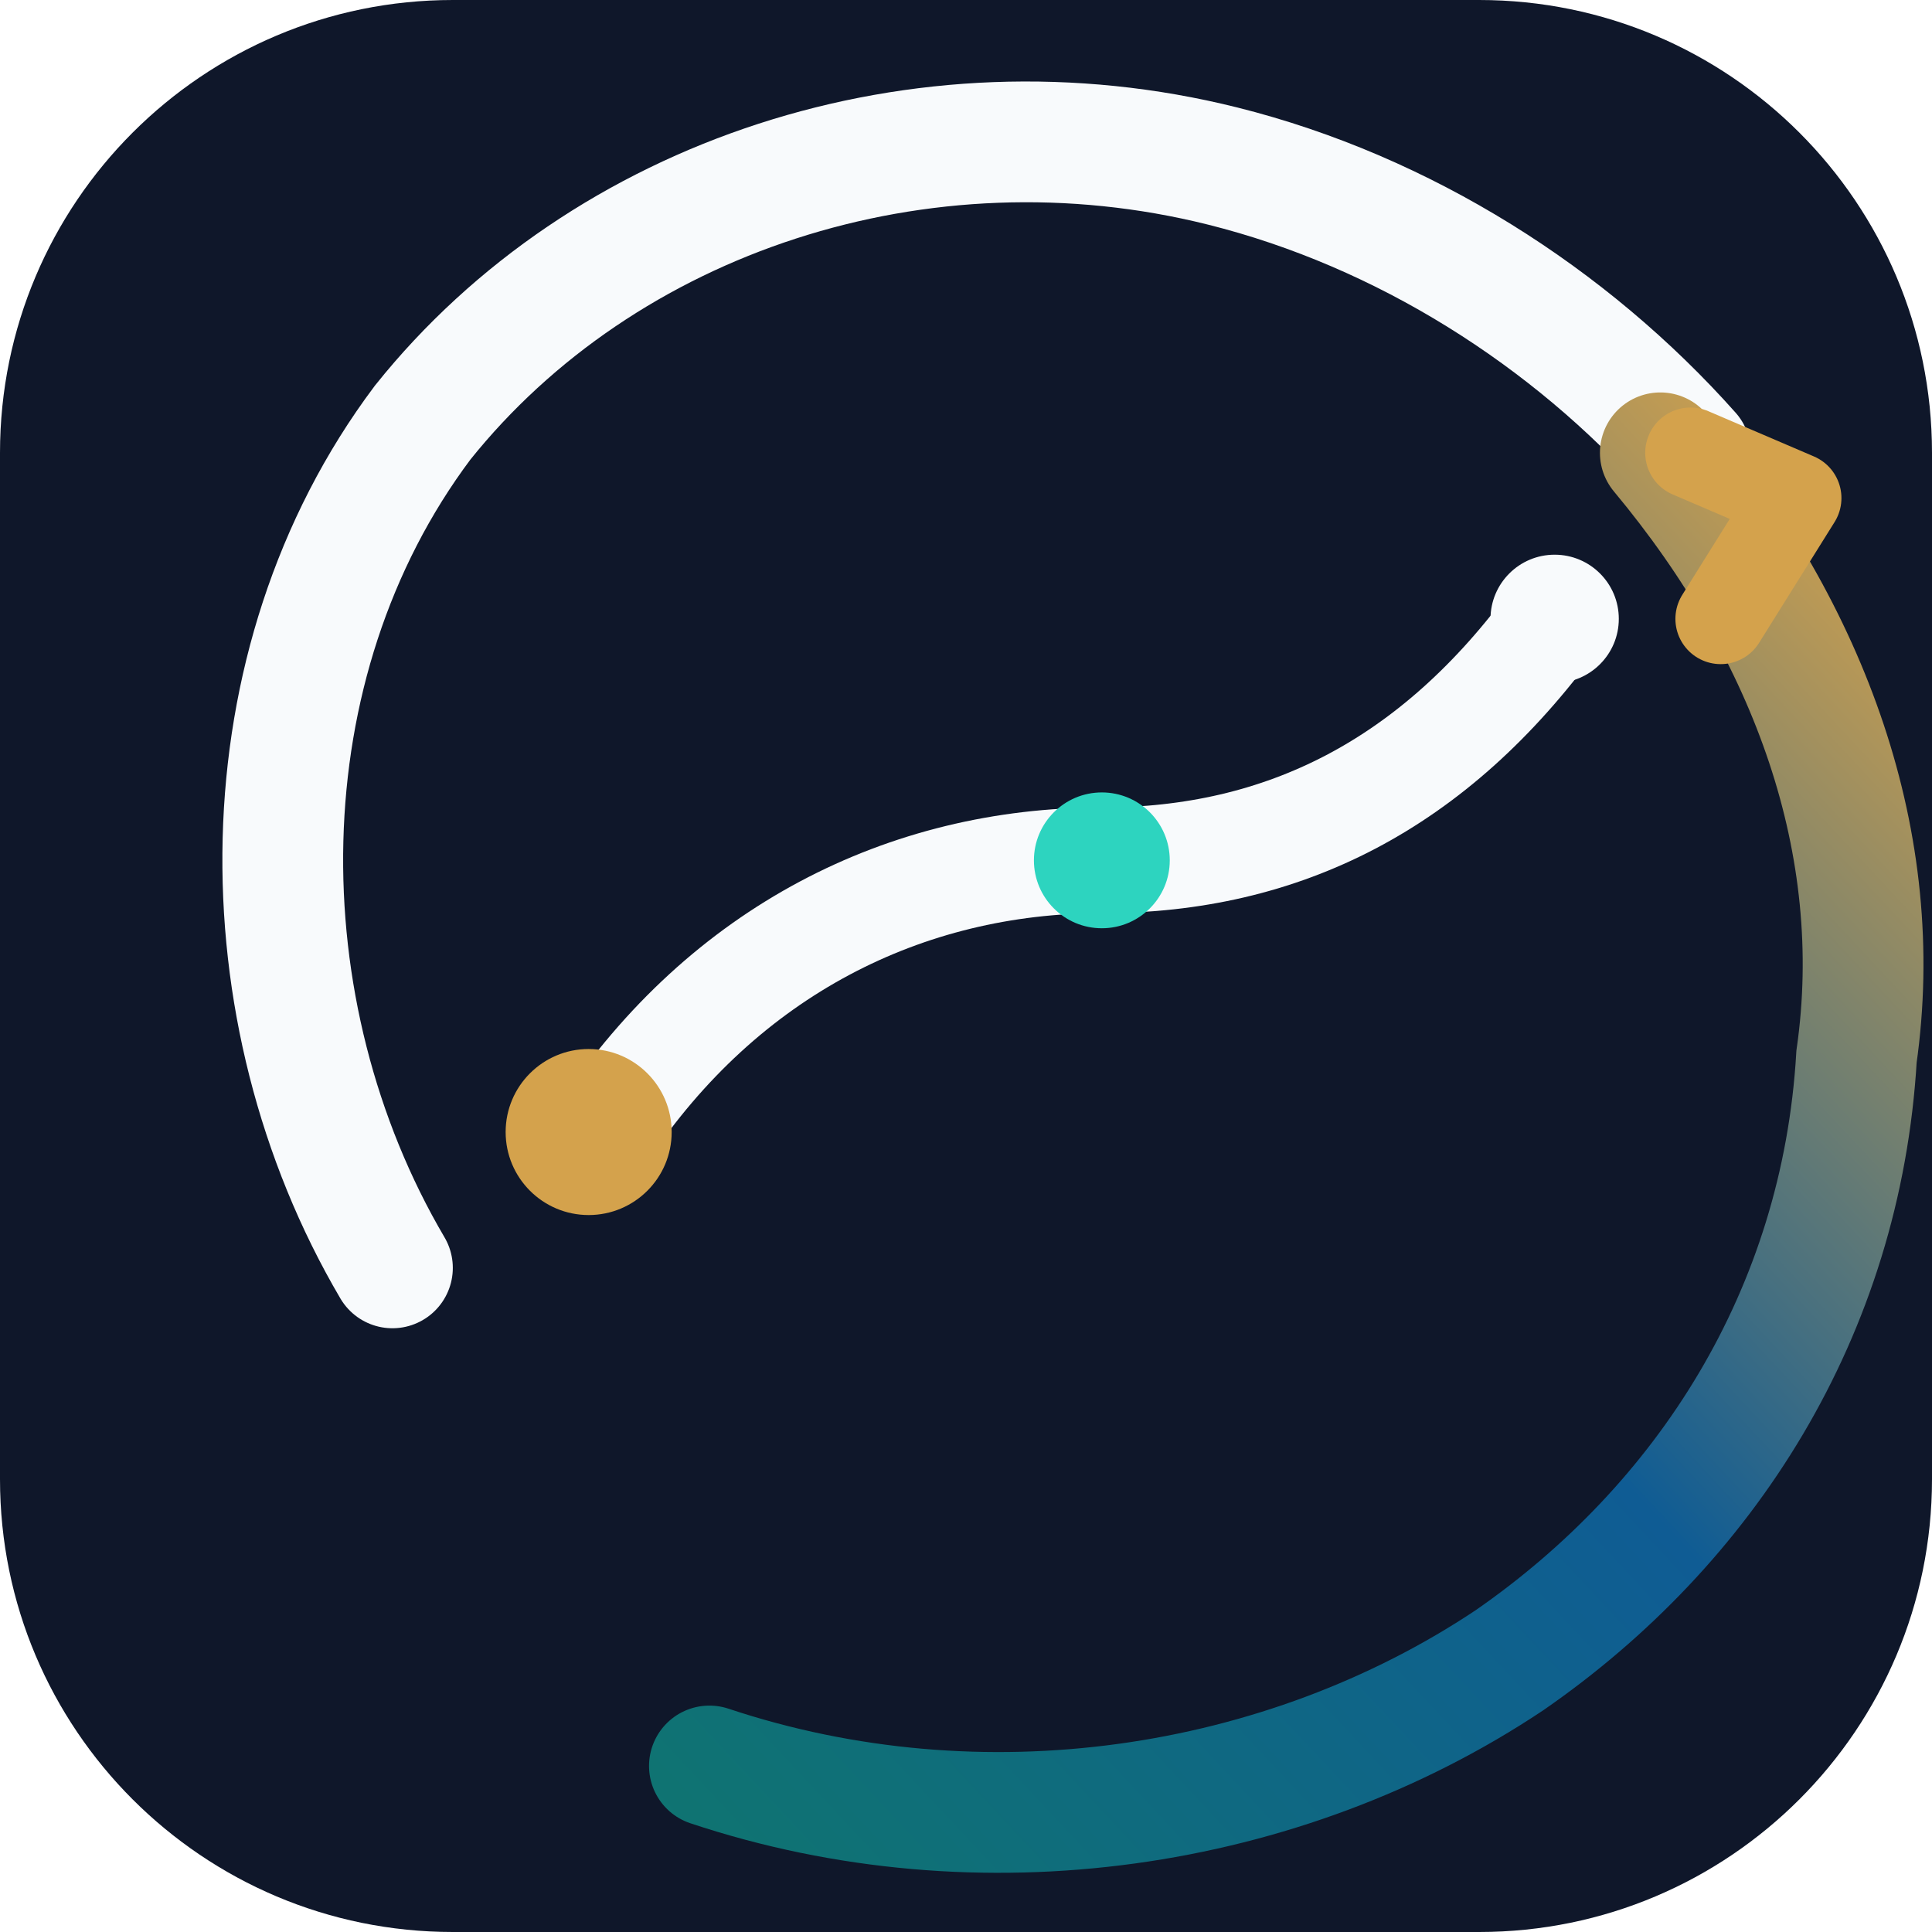
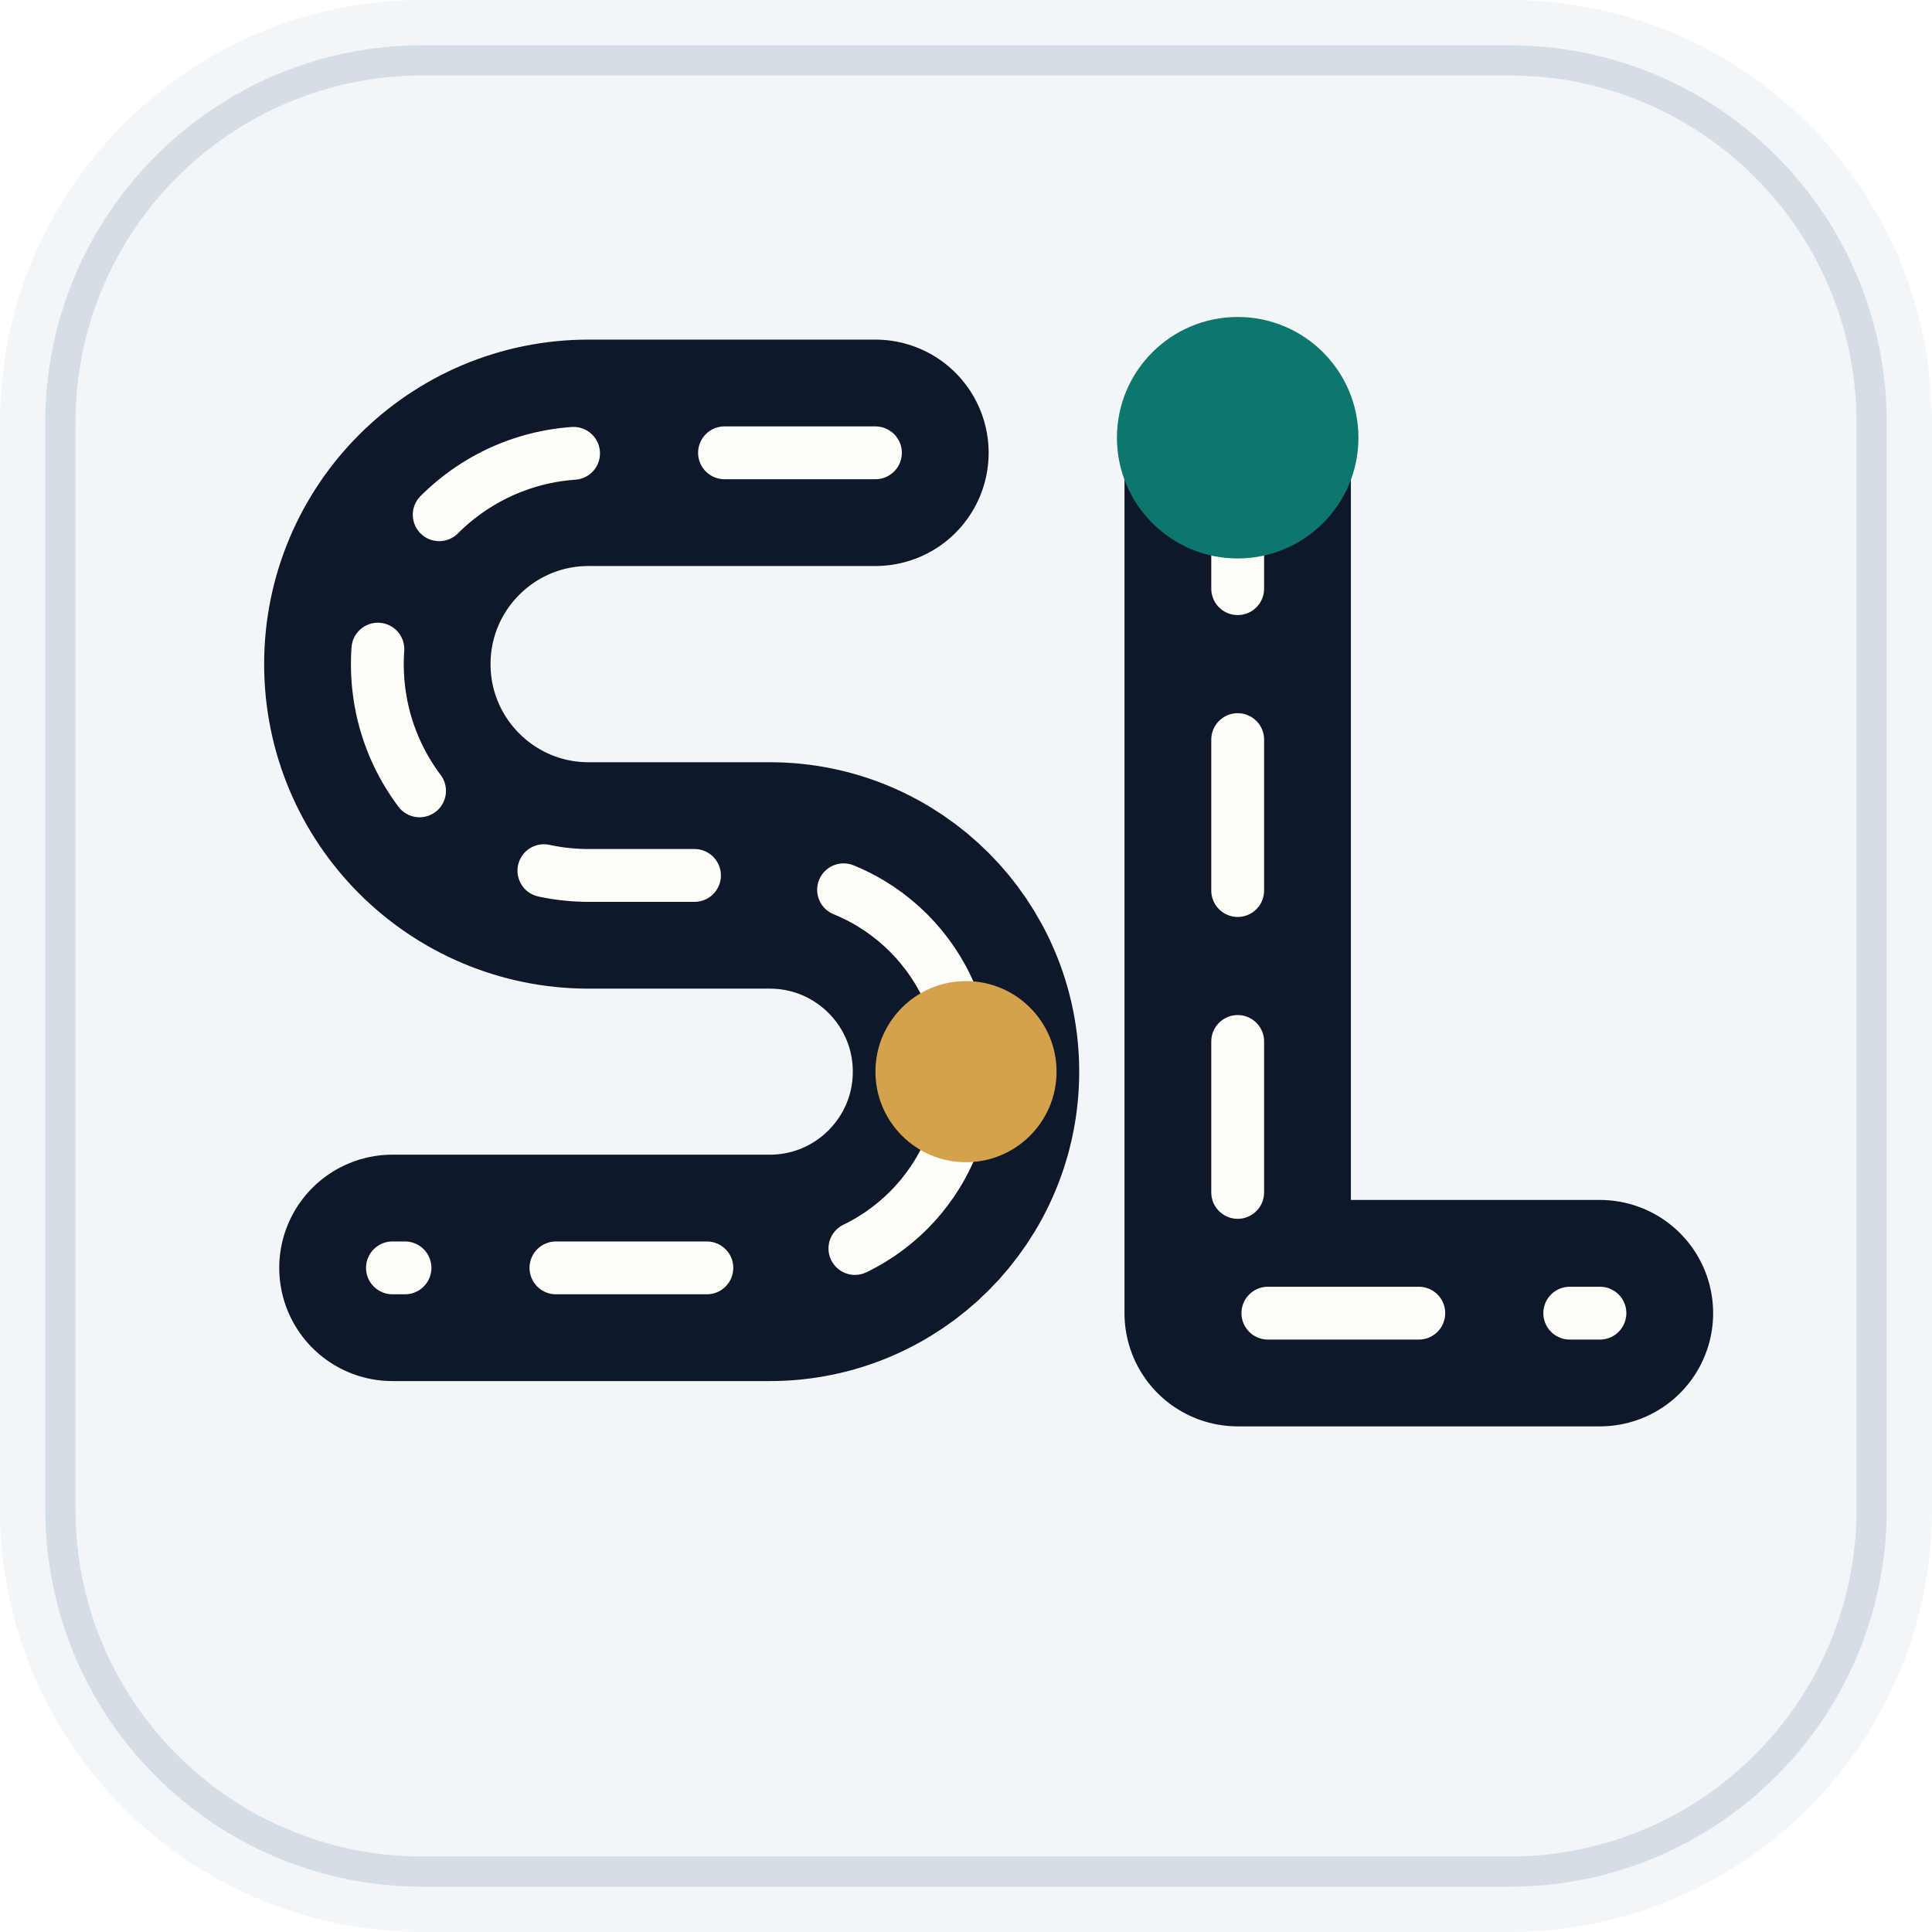
<svg xmlns="http://www.w3.org/2000/svg" width="128" height="128" viewBox="0 0 128 128" fill="none">
-   <defs>
-     <linearGradient id="siratlink-app-accent" x1="20" y1="103" x2="111" y2="18" gradientUnits="userSpaceOnUse">
-       <stop stop-color="#0F766E" />
-       <stop offset="0.54" stop-color="#0F5C94" />
-       <stop offset="1" stop-color="#D4A24C" />
-     </linearGradient>
-   </defs>
-   <rect width="128" height="128" rx="30" fill="#0F172A" />
-   <path d="M26 84C16 67 16 44 28 28C40 13 61 6 81 11C93 14 104 21 112 30" stroke="#F8FAFC" stroke-width="8" stroke-linecap="round" />
-   <path d="M110 30C120 42 125 56 123 70C122 87 113 101 100 110C85 120 65 123 47 117" stroke="url(#siratlink-app-accent)" stroke-width="8" stroke-linecap="round" />
-   <path d="M112 30L119 33L114 41" stroke="#D4A24C" stroke-width="6" stroke-linecap="round" stroke-linejoin="round" />
-   <path d="M40 75C48 63 60 57 73 57C85 57 95 52 103 41" stroke="#F8FAFC" stroke-width="7" stroke-linecap="round" stroke-linejoin="round" />
-   <circle cx="39" cy="75" r="5.5" fill="#D4A24C" />
-   <circle cx="73" cy="57" r="4.5" fill="#2DD4BF" />
-   <circle cx="103" cy="41" r="4.25" fill="#F8FAFC" />
+   <rect width="128" height="128" rx="28" fill="#F3F6F8" />
+   <rect x="4" y="4" width="120" height="120" rx="24" stroke="#D5DDE5" stroke-width="2" />
+   <path d="M58 30H39C31.268 30 25 36.268 25 44C25 51.732 31.268 58 39 58H51C58.18 58 64 63.82 64 71C64 78.18 58.18 84 51 84H26" stroke="#0F172A" stroke-width="15" stroke-linecap="round" stroke-linejoin="round" />
+   <path d="M58 30H39C31.268 30 25 36.268 25 44C25 51.732 31.268 58 39 58H51C58.18 58 64 63.82 64 71C64 78.18 58.18 84 51 84H26" stroke="#FFFDF7" stroke-width="3.5" stroke-linecap="round" stroke-linejoin="round" stroke-dasharray="10 10" />
+   <path d="M82 29V87H106" stroke="#0F172A" stroke-width="15" stroke-linecap="round" stroke-linejoin="round" />
+   <path d="M82 29V87H106" stroke="#FFFDF7" stroke-width="3.5" stroke-linecap="round" stroke-linejoin="round" stroke-dasharray="10 10" />
+   <circle cx="82" cy="29" r="8" fill="#0F766E" />
+   <circle cx="64" cy="71" r="6" fill="#D4A24C" />
</svg>
